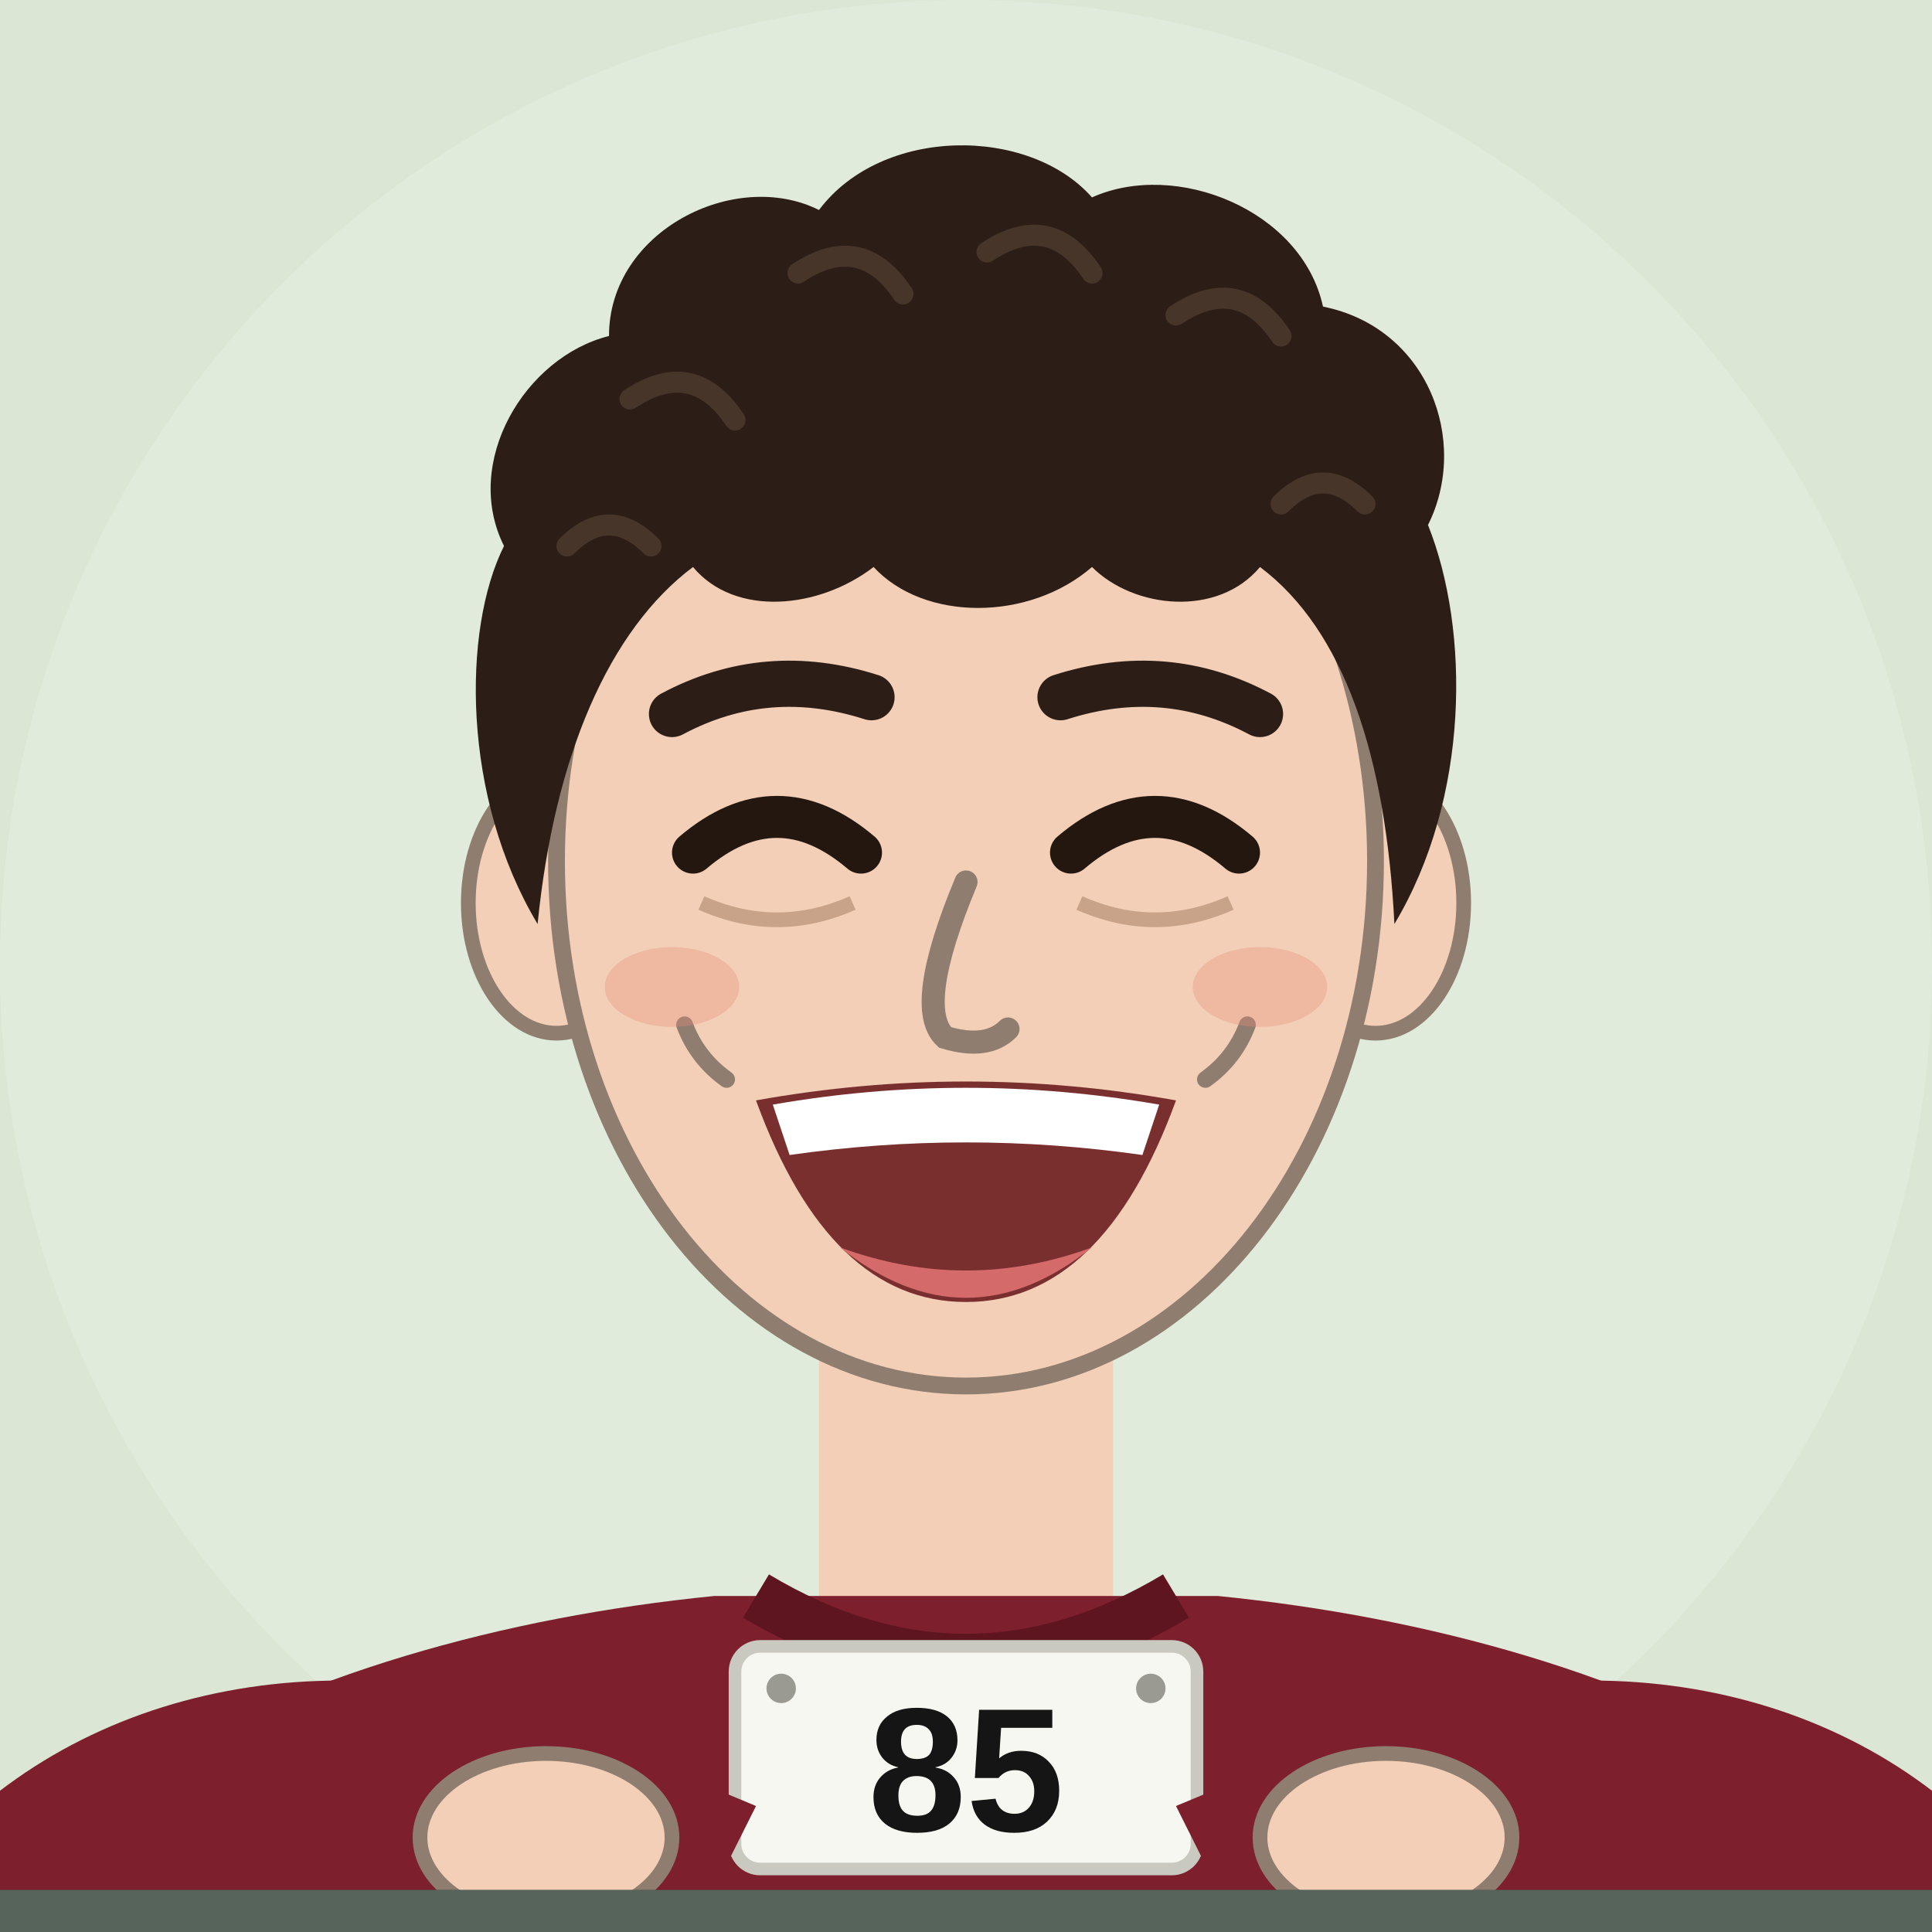
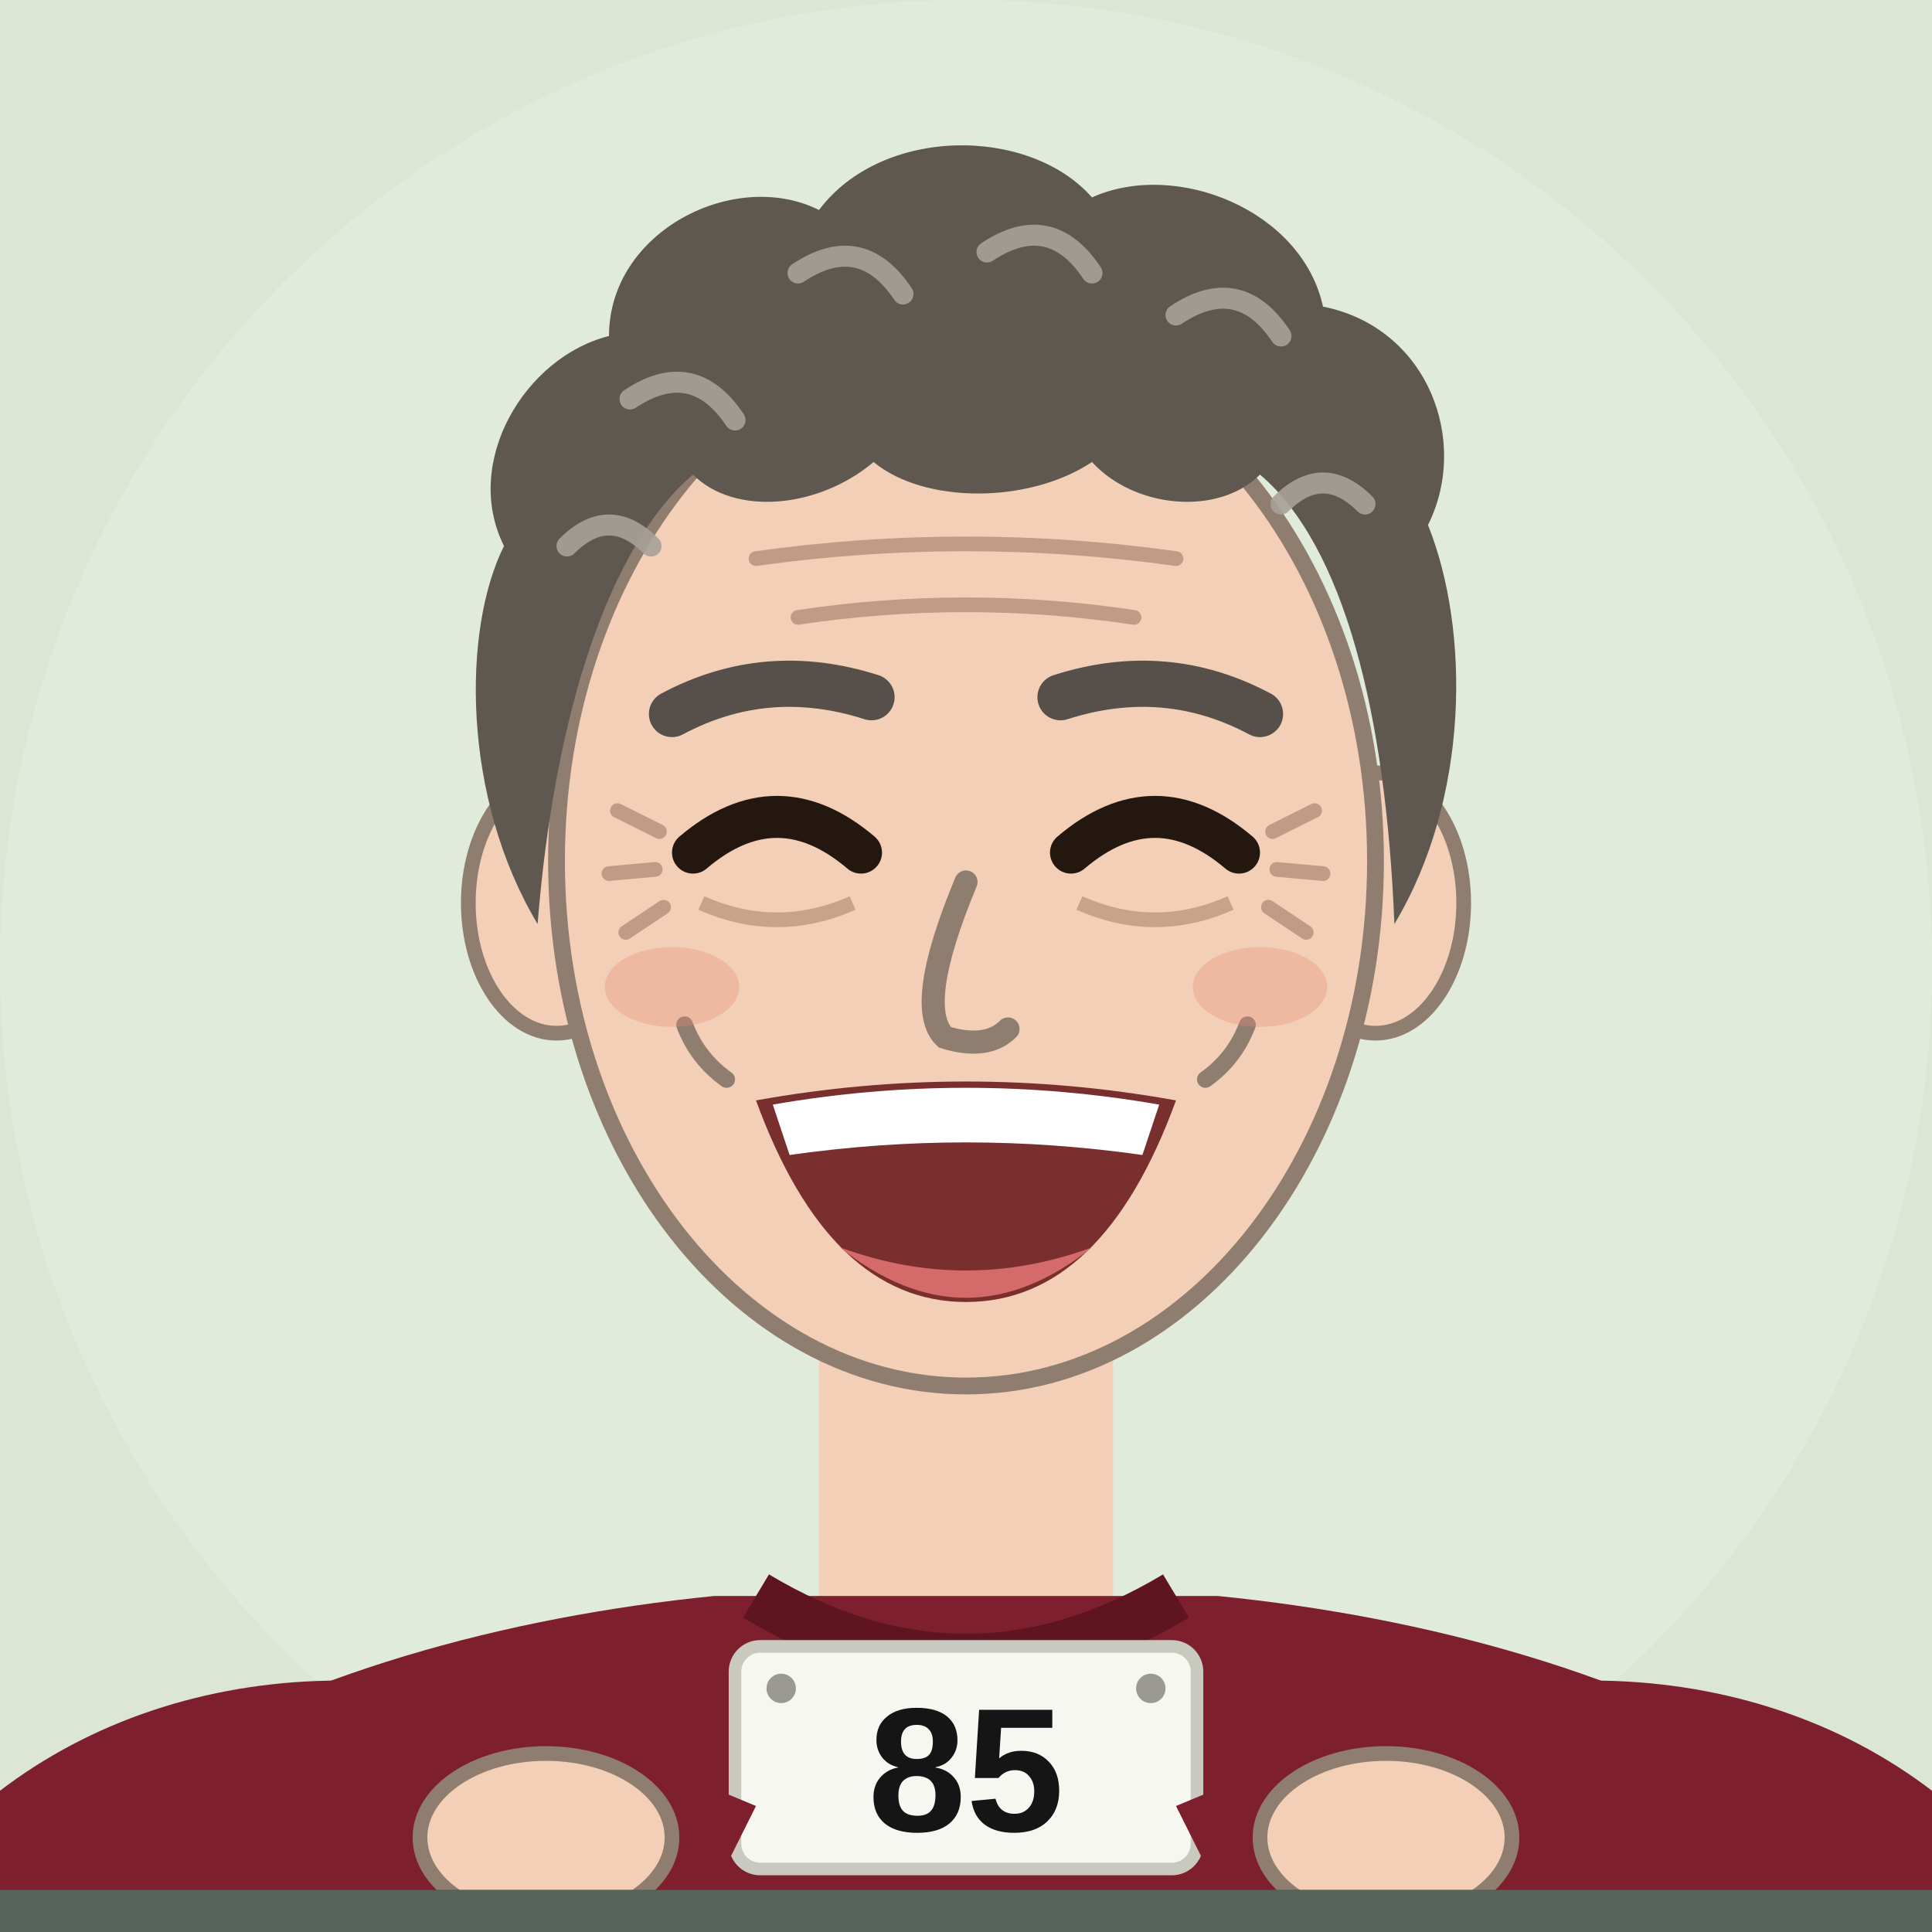
<svg xmlns="http://www.w3.org/2000/svg" viewBox="14 14 92 92" role="img" aria-label="Avatar">
  <rect width="120" height="120" rx="14" fill="#dbe7d4" />
  <circle cx="60" cy="60" r="46" fill="#ffffff" opacity=".16" />
  <path d="M53,68 L53,92 Q60,96 67,92 L67,68Z" fill="#f2cfb6" />
  <path d="M53,74 Q60,79 67,74 L67,70 L53,70Z" fill="#8f7d6f" opacity=".18" />
  <path d="M6,120 C8,101 28,92 48,90 L72,90 C92,92 112,101 114,120Z" fill="#7d1f2c" />
  <path d="M50,90 Q60,96 70,90" fill="none" stroke="#5e1520" stroke-width="2.4" />
  <rect x="49" y="92.4" width="22" height="10.6" rx="1.2" fill="#f7f7f2" stroke="#c9c9c0" stroke-width=".6" />
  <circle cx="51.2" cy="94.4" r=".7" fill="#9a9a92" />
  <circle cx="68.8" cy="94.4" r=".7" fill="#9a9a92" />
  <text x="60" y="101.2" text-anchor="middle" font-family="Arial Black,Arial,Helvetica,sans-serif" font-weight="900" font-size="8.4" fill="#151515">85</text>
  <ellipse cx="40.5" cy="57" rx="4.2" ry="6.2" fill="#f2cfb6" stroke="#8f7d6f" stroke-width=".7" />
  <ellipse cx="79.5" cy="57" rx="4.2" ry="6.2" fill="#f2cfb6" stroke="#8f7d6f" stroke-width=".7" />
  <ellipse cx="60" cy="55" rx="19.5" ry="25" fill="#f2cfb6" stroke="#8f7d6f" stroke-width=".8" />
  <path d="M60,56 Q57.5,62 59,63.4 Q61,64 62,63" fill="none" stroke="#8f7d6f" stroke-width="1.1" stroke-linecap="round" />
  <path d="M50,66.4 Q60,64.6 70,66.4 Q66.5,76 60,76 Q53.5,76 50,66.4Z" fill="#7a2f2f" />
  <path d="M50.8,66.6 Q60,65 69.2,66.6 L68.4,69 Q60,67.8 51.6,69Z" fill="#ffffff" />
  <path d="M54,73.4 Q60,75.6 66,73.4 Q63,75.8 60,75.8 Q57,75.8 54,73.4Z" fill="#d46a6a" />
  <path d="M48.6,65.4 q-1.4,-1 -2,-2.6 M71.4,65.4 q1.4,-1 2,-2.6" fill="none" stroke="#8f7d6f" stroke-width=".8" stroke-linecap="round" />
  <path d="M47,54.6 Q51,51.2 55,54.6 M65,54.6 Q69,51.2 73,54.6" fill="none" stroke="#24170f" stroke-width="2" stroke-linecap="round" />
  <path d="M47.4,57 q3.6,1.6 7.2,0 M65.4,57 q3.6,1.6 7.2,0" fill="none" stroke="#c9a28a" stroke-width=".7" />
  <ellipse cx="46" cy="61" rx="3.2" ry="1.9" fill="#e48c7c" opacity=".35" />
  <ellipse cx="74" cy="61" rx="3.2" ry="1.9" fill="#e48c7c" opacity=".35" />
-   <path d="M46,48 Q50.5,45.6 55.5,47.2 M64.5,47.2 Q69.5,45.6 74,48" fill="none" stroke="#2c1e17" stroke-width="2.2" stroke-linecap="round" />
-   <path d="M39.6,58 C36,52 36,44 38,40 C36,36 39,31 43,30 C43,25 49,22 53,24 C56,20 63,20 66,23.4 C70,21.6 76,24 77,28.6 C82,29.6 84,35 82,39 C84,44 84,52 80.4,58 C80,50 78,44 74,41 C72,43.4 68,43 66,41 C63,43.6 58,43.6 55.6,41 C53,43 49,43.4 47,41 C43,44 40.4,50 39.6,58Z" fill="#2c1e17" />
-   <g fill="none" stroke="#4a372b" stroke-width="1" stroke-linecap="round" opacity=".9">
+   <path d="M46,48 Q50.5,45.6 55.5,47.2 M64.5,47.2 Q69.5,45.6 74,48" fill="none" stroke="#57504a" stroke-width="2.2" stroke-linecap="round" />
+   <g fill="none" stroke="#b8927c" stroke-width=".7" stroke-linecap="round" opacity=".85">
+     <path d="M50,40.6 Q60,39.2 70,40.6 M52,43.4 Q60,42.2 68,43.4" />
+     <path d="M45.4,53.6 l-2,-1 M45.2,55.4 l-2.2,.2 M45.6,57.2 l-1.8,1.2 M74.6,53.6 l2,-1 M74.8,55.4 l2.2,.2 M74.4,57.2 l1.8,1.2" />
+   </g>
+   <path d="M39.6,58 C36,52 36,44 38,40 C36,36 39,31 43,30 C43,25 49,22 53,24 C56,20 63,20 66,23.4 C70,21.6 76,24 77,28.6 C82,29.6 84,35 82,39 C84,44 84,52 80.4,58 C80,48 78,40 74,36.6 C72,38.6 68,38.2 66,36 C63,38 58,38 55.6,36 C53,38.2 49,38.6 47,36.6 C43,40 40.4,48 39.6,58Z" fill="#5f5850" />
+   <g fill="none" stroke="#a7a198" stroke-width="1" stroke-linecap="round" opacity=".9">
    <path d="M44,33 q3,-2 5,1 M52,27 q3,-2 5,1 M61,26 q3,-2 5,1 M70,29 q3,-2 5,1 M41,40 q2,-2 4,0 M75,38 q2,-2 4,0" />
  </g>
  <path d="M8,106 C14,96 26,92 38,95 L50,100 L47,106Z" fill="#7d1f2c" />
  <path d="M112,106 C106,96 94,92 82,95 L70,100 L73,106Z" fill="#7d1f2c" />
  <ellipse cx="40" cy="101.5" rx="6" ry="4" fill="#f2cfb6" stroke="#8f7d6f" stroke-width=".7" />
  <ellipse cx="80" cy="101.5" rx="6" ry="4" fill="#f2cfb6" stroke="#8f7d6f" stroke-width=".7" />
  <rect x="0" y="104" width="120" height="16" fill="#3e4a44" />
  <rect x="0" y="104" width="120" height="2.5" fill="#56645c" />
</svg>
